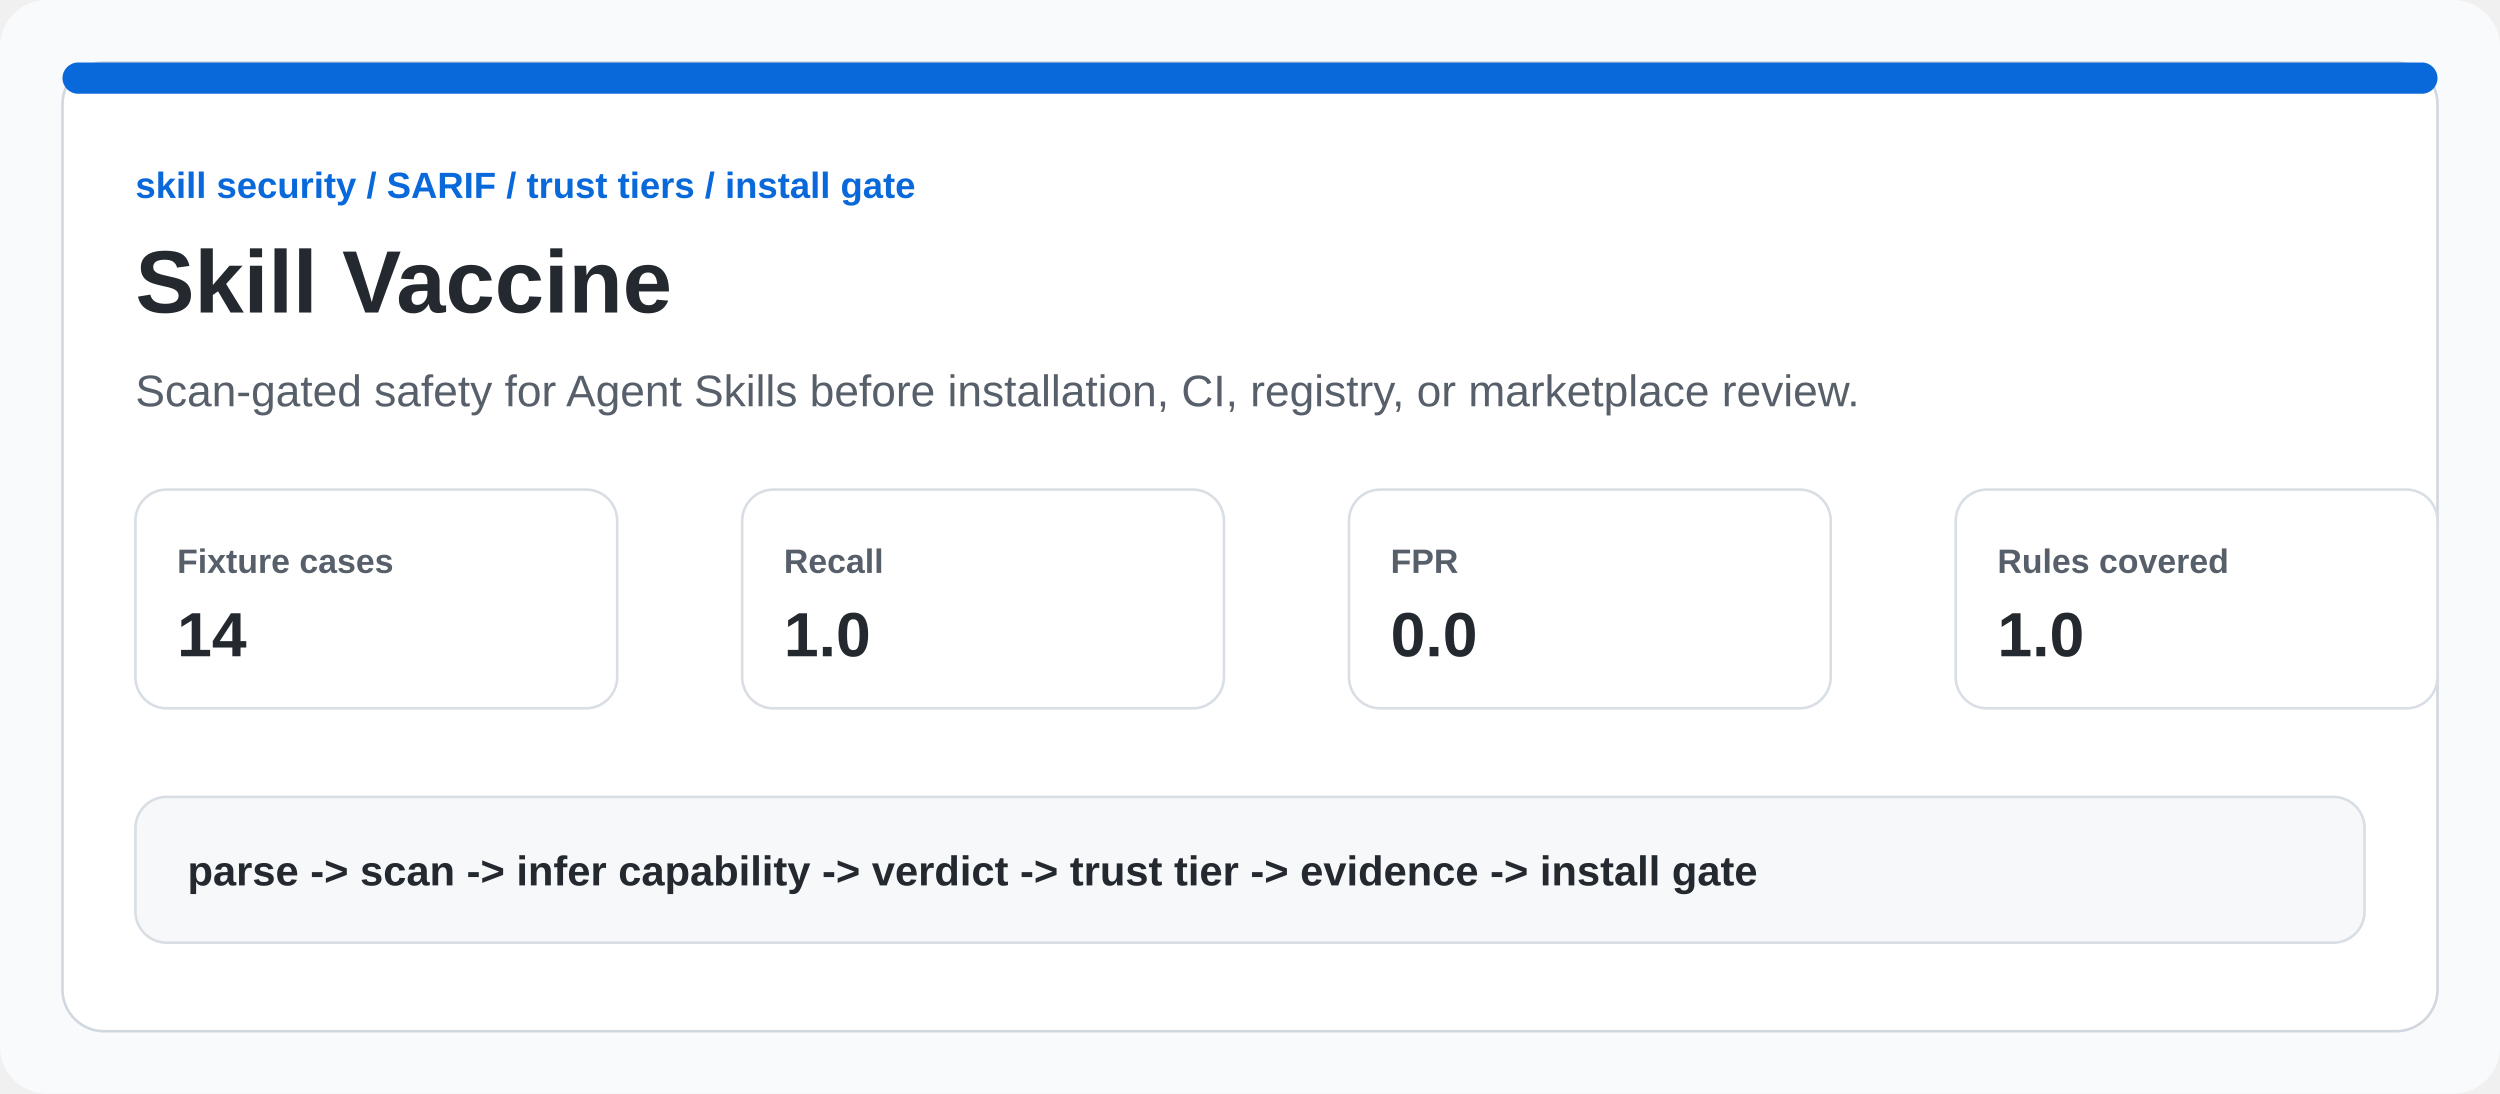
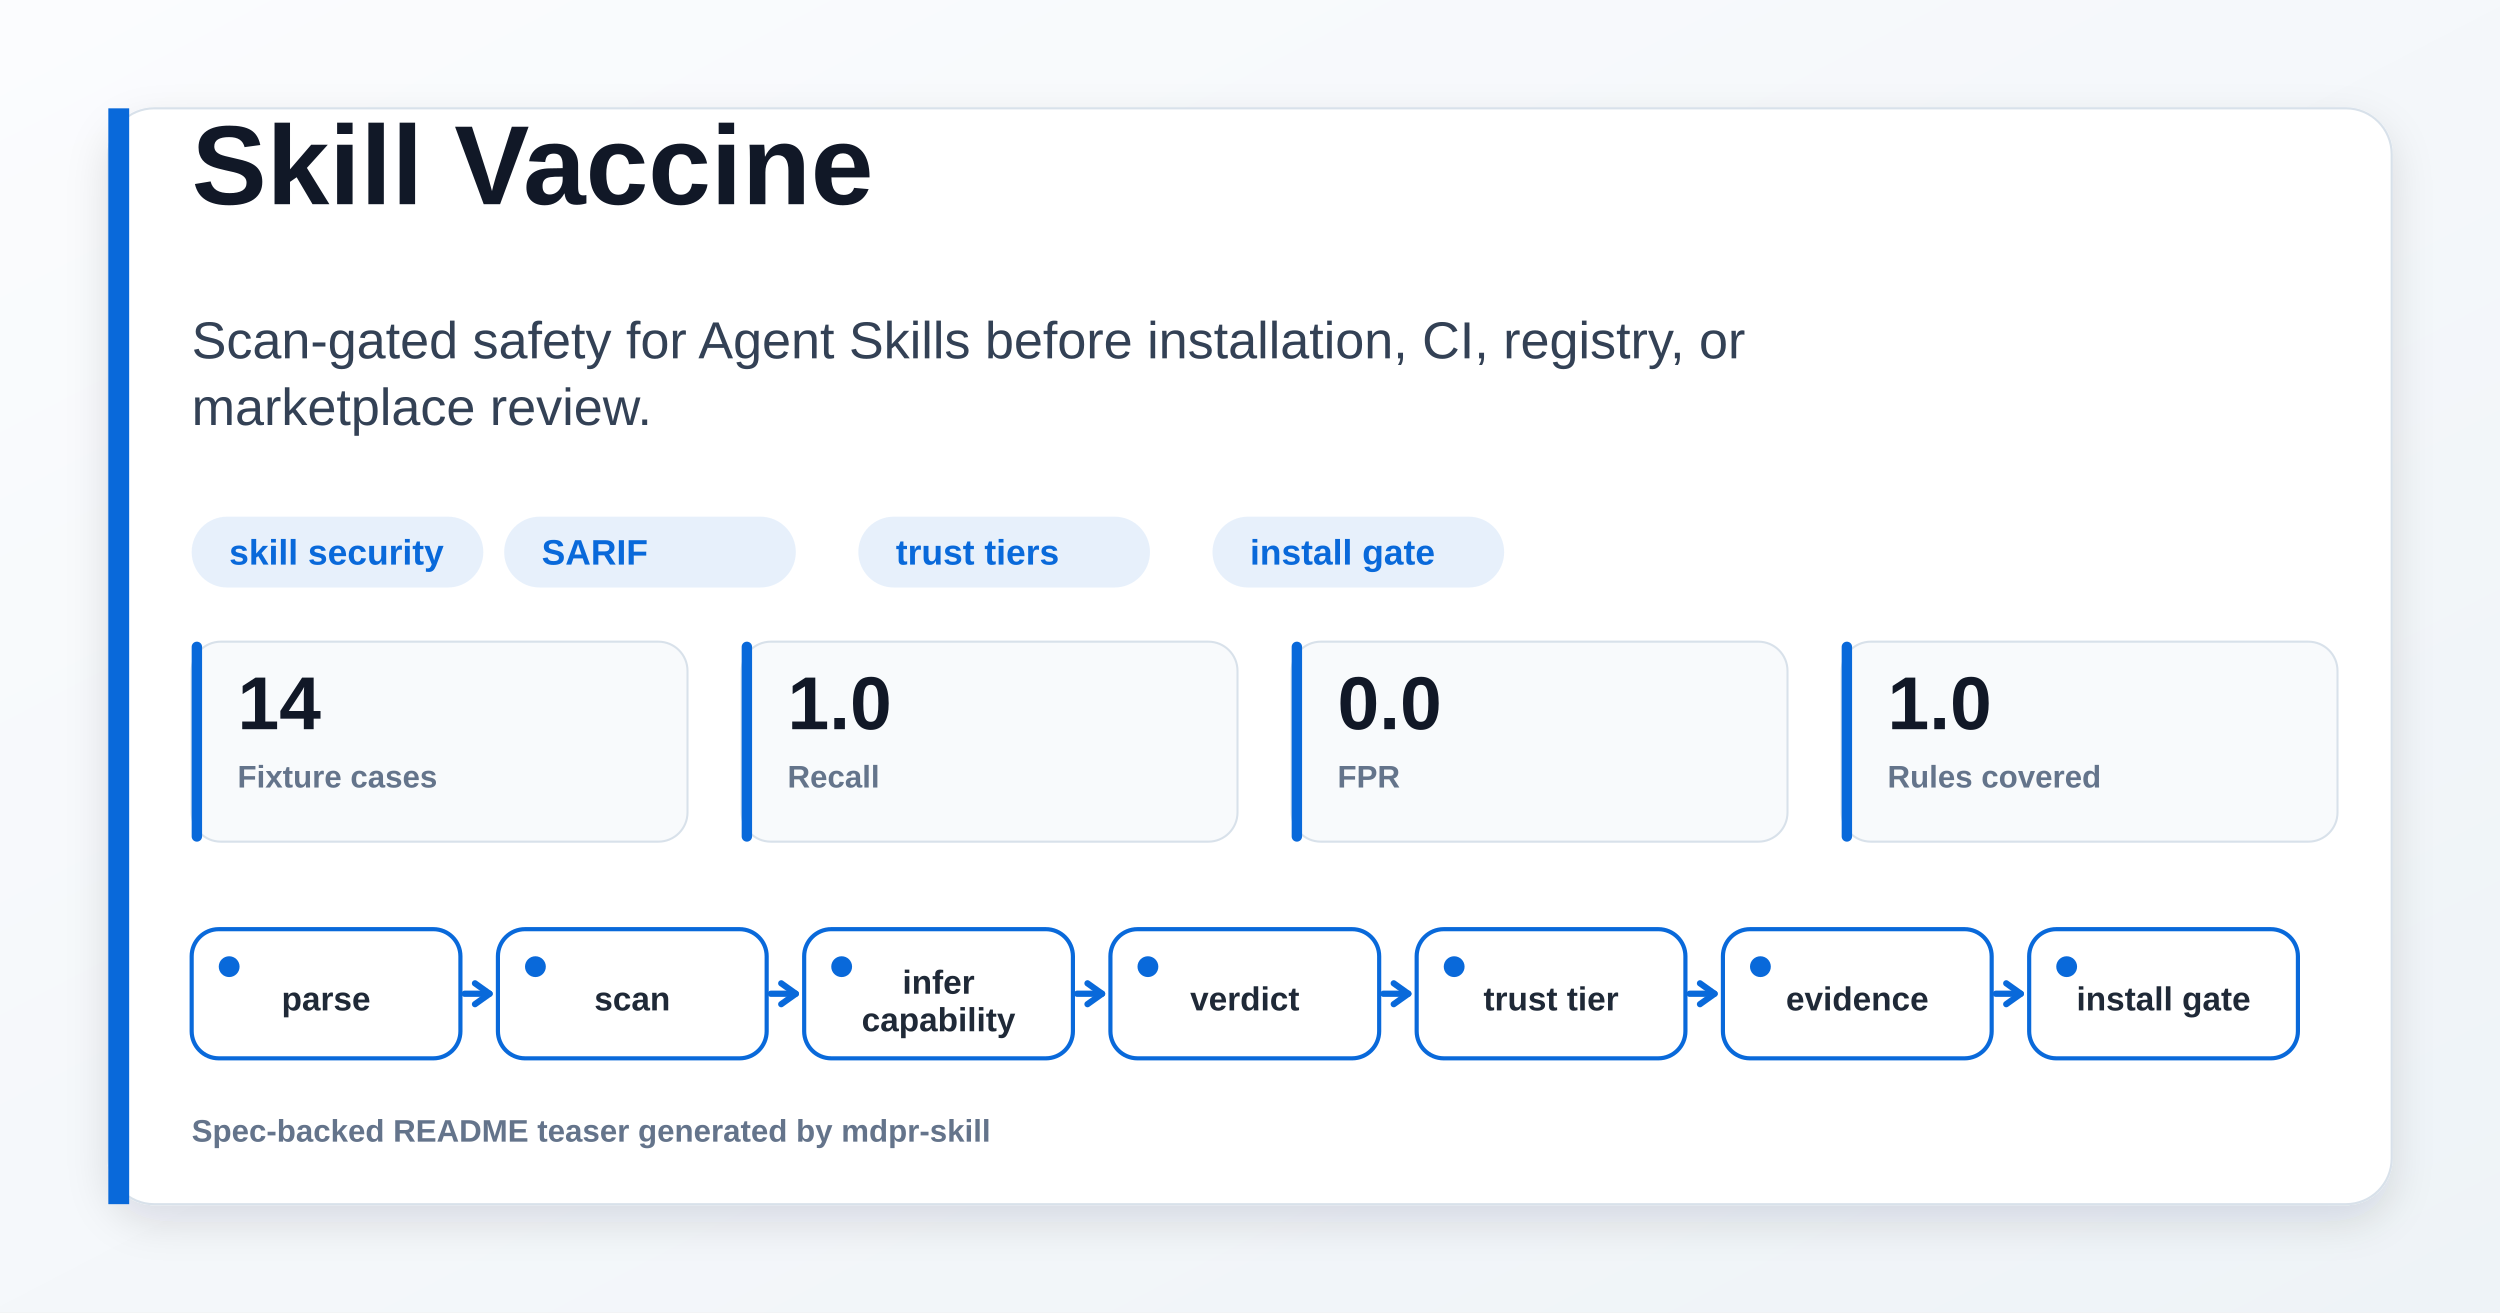
- <svg xmlns="http://www.w3.org/2000/svg" width="960" height="420" viewBox="0 0 960 420" role="img" aria-labelledby="title desc">
-   <rect width="960" height="420" rx="18" fill="#f8fafc" />
-   <rect x="24" y="24" width="912" height="372" rx="16" fill="#ffffff" stroke="#d0d7de" />
-   <rect x="24" y="24" width="912" height="12" rx="6" fill="#0969da" />
-   <text x="52" y="76" font-family="Segoe UI, Arial, sans-serif" font-size="14" font-weight="700" fill="#0969da">skill security / SARIF / trust tiers / install gate</text>
-   <text x="52" y="120" font-family="Segoe UI, Arial, sans-serif" font-size="34" font-weight="760" fill="#24292f">Skill Vaccine</text>
-   <text x="52" y="156" font-family="Segoe UI, Arial, sans-serif" font-size="17" fill="#57606a">Scan-gated safety for Agent Skills before installation, CI, registry, or marketplace review.</text>
-   <rect x="52" y="188" width="185" height="84" rx="12" fill="#ffffff" stroke="#d8dee4" />
-   <text x="68" y="220" font-family="Segoe UI, Arial, sans-serif" font-size="13" font-weight="700" fill="#57606a">Fixture cases</text>
-   <text x="68" y="252" font-family="Segoe UI, Arial, sans-serif" font-size="24" font-weight="750" fill="#24292f">14</text>
-   <rect x="285" y="188" width="185" height="84" rx="12" fill="#ffffff" stroke="#d8dee4" />
-   <text x="301" y="220" font-family="Segoe UI, Arial, sans-serif" font-size="13" font-weight="700" fill="#57606a">Recall</text>
-   <text x="301" y="252" font-family="Segoe UI, Arial, sans-serif" font-size="24" font-weight="750" fill="#24292f">1.0</text>
-   <rect x="518" y="188" width="185" height="84" rx="12" fill="#ffffff" stroke="#d8dee4" />
-   <text x="534" y="220" font-family="Segoe UI, Arial, sans-serif" font-size="13" font-weight="700" fill="#57606a">FPR</text>
-   <text x="534" y="252" font-family="Segoe UI, Arial, sans-serif" font-size="24" font-weight="750" fill="#24292f">0.0</text>
-   <rect x="751" y="188" width="185" height="84" rx="12" fill="#ffffff" stroke="#d8dee4" />
-   <text x="767" y="220" font-family="Segoe UI, Arial, sans-serif" font-size="13" font-weight="700" fill="#57606a">Rules covered</text>
-   <text x="767" y="252" font-family="Segoe UI, Arial, sans-serif" font-size="24" font-weight="750" fill="#24292f">1.0</text>
-   <rect x="52" y="306" width="856" height="56" rx="12" fill="#f6f8fa" stroke="#d8dee4" />
-   <text x="72" y="340" font-family="Segoe UI, Arial, sans-serif" font-size="16" font-weight="650" fill="#24292f">parse -&gt; scan -&gt; infer capability -&gt; verdict -&gt; trust tier -&gt; evidence -&gt; install gate</text>
+ <svg xmlns="http://www.w3.org/2000/svg" width="1200" height="630" viewBox="0 0 1200 630" role="img" aria-labelledby="title desc">
+   <defs>
+     <linearGradient id="bg" x1="0" y1="0" x2="1" y2="1">
+       <stop offset="0" stop-color="#fbfcfe" />
+       <stop offset="1" stop-color="#eef3f7" />
+     </linearGradient>
+     <filter id="shadow" x="-20%" y="-20%" width="140%" height="140%">
+       <feDropShadow dx="0" dy="8" stdDeviation="10" flood-color="#0f172a" flood-opacity="0.12" />
+     </filter>
+   </defs>
+   <style>
+     .title{font:700 54px Arial,Helvetica,sans-serif;fill:#111827}
+     .subtitle{font:400 25px Arial,Helvetica,sans-serif;fill:#334155}
+     .chip{font:700 17px Arial,Helvetica,sans-serif;fill:#0969da}
+     .metric-value{font:700 36px Arial,Helvetica,sans-serif;fill:#111827}
+     .metric-label{font:600 15px Arial,Helvetica,sans-serif;fill:#64748b;text-transform:uppercase}
+     .pipeline-label{font:700 16px Arial,Helvetica,sans-serif;fill:#1f2937}
+     .footer{font:600 15px Arial,Helvetica,sans-serif;fill:#64748b}
+   </style>
+   <rect width="1200" height="630" rx="0" fill="url(#bg)" />
+   <rect x="52" y="52" width="1096" height="526" rx="22" fill="#ffffff" stroke="#d8e1ea" filter="url(#shadow)" />
+   <rect x="52" y="52" width="10" height="526" fill="#0969da" />
+   <g transform="translate(92 98)">
+     <text x="0" y="0" class="title">Skill Vaccine</text>
+     <text x="0" y="74" class="subtitle">Scan-gated safety for Agent Skills before installation, CI, registry, or</text>
+     <text x="0" y="106" class="subtitle">marketplace review.</text>
+   </g>
+   <g class="teaser-chips">
+     <g class="chip-badge" transform="translate(92 248)">
+       <rect width="140" height="34" rx="17" fill="#0969da" opacity="0.1" />
+       <text x="18" y="23" class="chip">skill security</text>
+     </g>
+     <g class="chip-badge" transform="translate(242 248)">
+       <rect width="140" height="34" rx="17" fill="#0969da" opacity="0.1" />
+       <text x="18" y="23" class="chip">SARIF</text>
+     </g>
+     <g class="chip-badge" transform="translate(412 248)">
+       <rect width="140" height="34" rx="17" fill="#0969da" opacity="0.1" />
+       <text x="18" y="23" class="chip">trust tiers</text>
+     </g>
+     <g class="chip-badge" transform="translate(582 248)">
+       <rect width="140" height="34" rx="17" fill="#0969da" opacity="0.1" />
+       <text x="18" y="23" class="chip">install gate</text>
+     </g>
+   </g>
+   <g class="teaser-metrics">
+     <g class="metric-card" transform="translate(92 308)">
+       <rect width="238" height="96" rx="14" fill="#f8fafc" stroke="#d8e1ea" />
+       <rect width="5" height="96" rx="2.5" fill="#0969da" />
+       <text x="22" y="42" class="metric-value">14</text>
+       <text x="22" y="70" class="metric-label">Fixture cases</text>
+     </g>
+     <g class="metric-card" transform="translate(356 308)">
+       <rect width="238" height="96" rx="14" fill="#f8fafc" stroke="#d8e1ea" />
+       <rect width="5" height="96" rx="2.5" fill="#0969da" />
+       <text x="22" y="42" class="metric-value">1.0</text>
+       <text x="22" y="70" class="metric-label">Recall</text>
+     </g>
+     <g class="metric-card" transform="translate(620 308)">
+       <rect width="238" height="96" rx="14" fill="#f8fafc" stroke="#d8e1ea" />
+       <rect width="5" height="96" rx="2.5" fill="#0969da" />
+       <text x="22" y="42" class="metric-value">0.0</text>
+       <text x="22" y="70" class="metric-label">FPR</text>
+     </g>
+     <g class="metric-card" transform="translate(884 308)">
+       <rect width="238" height="96" rx="14" fill="#f8fafc" stroke="#d8e1ea" />
+       <rect width="5" height="96" rx="2.5" fill="#0969da" />
+       <text x="22" y="42" class="metric-value">1.0</text>
+       <text x="22" y="70" class="metric-label">Rules covered</text>
+     </g>
+   </g>
+   <g class="teaser-pipeline" aria-label="Pipeline">
+     <g class="pipeline-node" transform="translate(92 446)">
+       <rect width="129" height="62" rx="13" fill="#ffffff" stroke="#0969da" stroke-width="2" />
+       <circle cx="18" cy="18" r="5" fill="#0969da" />
+       <text x="64.5" y="39" text-anchor="middle" class="pipeline-label">parse</text>
+     </g>
+     <path class="pipeline-connector" d="M 223 477 L 235 477" stroke="#0969da" stroke-width="3" stroke-linecap="round" />
+     <path class="pipeline-connector-arrow" d="M 228 472 L 235 477 L 228 482" fill="none" stroke="#0969da" stroke-width="3" stroke-linecap="round" stroke-linejoin="round" />
+     <g class="pipeline-node" transform="translate(239 446)">
+       <rect width="129" height="62" rx="13" fill="#ffffff" stroke="#0969da" stroke-width="2" />
+       <circle cx="18" cy="18" r="5" fill="#0969da" />
+       <text x="64.5" y="39" text-anchor="middle" class="pipeline-label">scan</text>
+     </g>
+     <path class="pipeline-connector" d="M 370 477 L 382 477" stroke="#0969da" stroke-width="3" stroke-linecap="round" />
+     <path class="pipeline-connector-arrow" d="M 375 472 L 382 477 L 375 482" fill="none" stroke="#0969da" stroke-width="3" stroke-linecap="round" stroke-linejoin="round" />
+     <g class="pipeline-node" transform="translate(386 446)">
+       <rect width="129" height="62" rx="13" fill="#ffffff" stroke="#0969da" stroke-width="2" />
+       <circle cx="18" cy="18" r="5" fill="#0969da" />
+       <text x="64.5" y="31" text-anchor="middle" class="pipeline-label">infer</text>
+       <text x="64.5" y="49" text-anchor="middle" class="pipeline-label">capability</text>
+     </g>
+     <path class="pipeline-connector" d="M 517 477 L 529 477" stroke="#0969da" stroke-width="3" stroke-linecap="round" />
+     <path class="pipeline-connector-arrow" d="M 522 472 L 529 477 L 522 482" fill="none" stroke="#0969da" stroke-width="3" stroke-linecap="round" stroke-linejoin="round" />
+     <g class="pipeline-node" transform="translate(533 446)">
+       <rect width="129" height="62" rx="13" fill="#ffffff" stroke="#0969da" stroke-width="2" />
+       <circle cx="18" cy="18" r="5" fill="#0969da" />
+       <text x="64.5" y="39" text-anchor="middle" class="pipeline-label">verdict</text>
+     </g>
+     <path class="pipeline-connector" d="M 664 477 L 676 477" stroke="#0969da" stroke-width="3" stroke-linecap="round" />
+     <path class="pipeline-connector-arrow" d="M 669 472 L 676 477 L 669 482" fill="none" stroke="#0969da" stroke-width="3" stroke-linecap="round" stroke-linejoin="round" />
+     <g class="pipeline-node" transform="translate(680 446)">
+       <rect width="129" height="62" rx="13" fill="#ffffff" stroke="#0969da" stroke-width="2" />
+       <circle cx="18" cy="18" r="5" fill="#0969da" />
+       <text x="64.5" y="39" text-anchor="middle" class="pipeline-label">trust tier</text>
+     </g>
+     <path class="pipeline-connector" d="M 811 477 L 823 477" stroke="#0969da" stroke-width="3" stroke-linecap="round" />
+     <path class="pipeline-connector-arrow" d="M 816 472 L 823 477 L 816 482" fill="none" stroke="#0969da" stroke-width="3" stroke-linecap="round" stroke-linejoin="round" />
+     <g class="pipeline-node" transform="translate(827 446)">
+       <rect width="129" height="62" rx="13" fill="#ffffff" stroke="#0969da" stroke-width="2" />
+       <circle cx="18" cy="18" r="5" fill="#0969da" />
+       <text x="64.5" y="39" text-anchor="middle" class="pipeline-label">evidence</text>
+     </g>
+     <path class="pipeline-connector" d="M 958 477 L 970 477" stroke="#0969da" stroke-width="3" stroke-linecap="round" />
+     <path class="pipeline-connector-arrow" d="M 963 472 L 970 477 L 963 482" fill="none" stroke="#0969da" stroke-width="3" stroke-linecap="round" stroke-linejoin="round" />
+     <g class="pipeline-node" transform="translate(974 446)">
+       <rect width="129" height="62" rx="13" fill="#ffffff" stroke="#0969da" stroke-width="2" />
+       <circle cx="18" cy="18" r="5" fill="#0969da" />
+       <text x="64.5" y="39" text-anchor="middle" class="pipeline-label">install gate</text>
+     </g>
+   </g>
+   <text x="92" y="548" class="footer">Spec-backed README teaser generated by mdpr-skill</text>
</svg>
